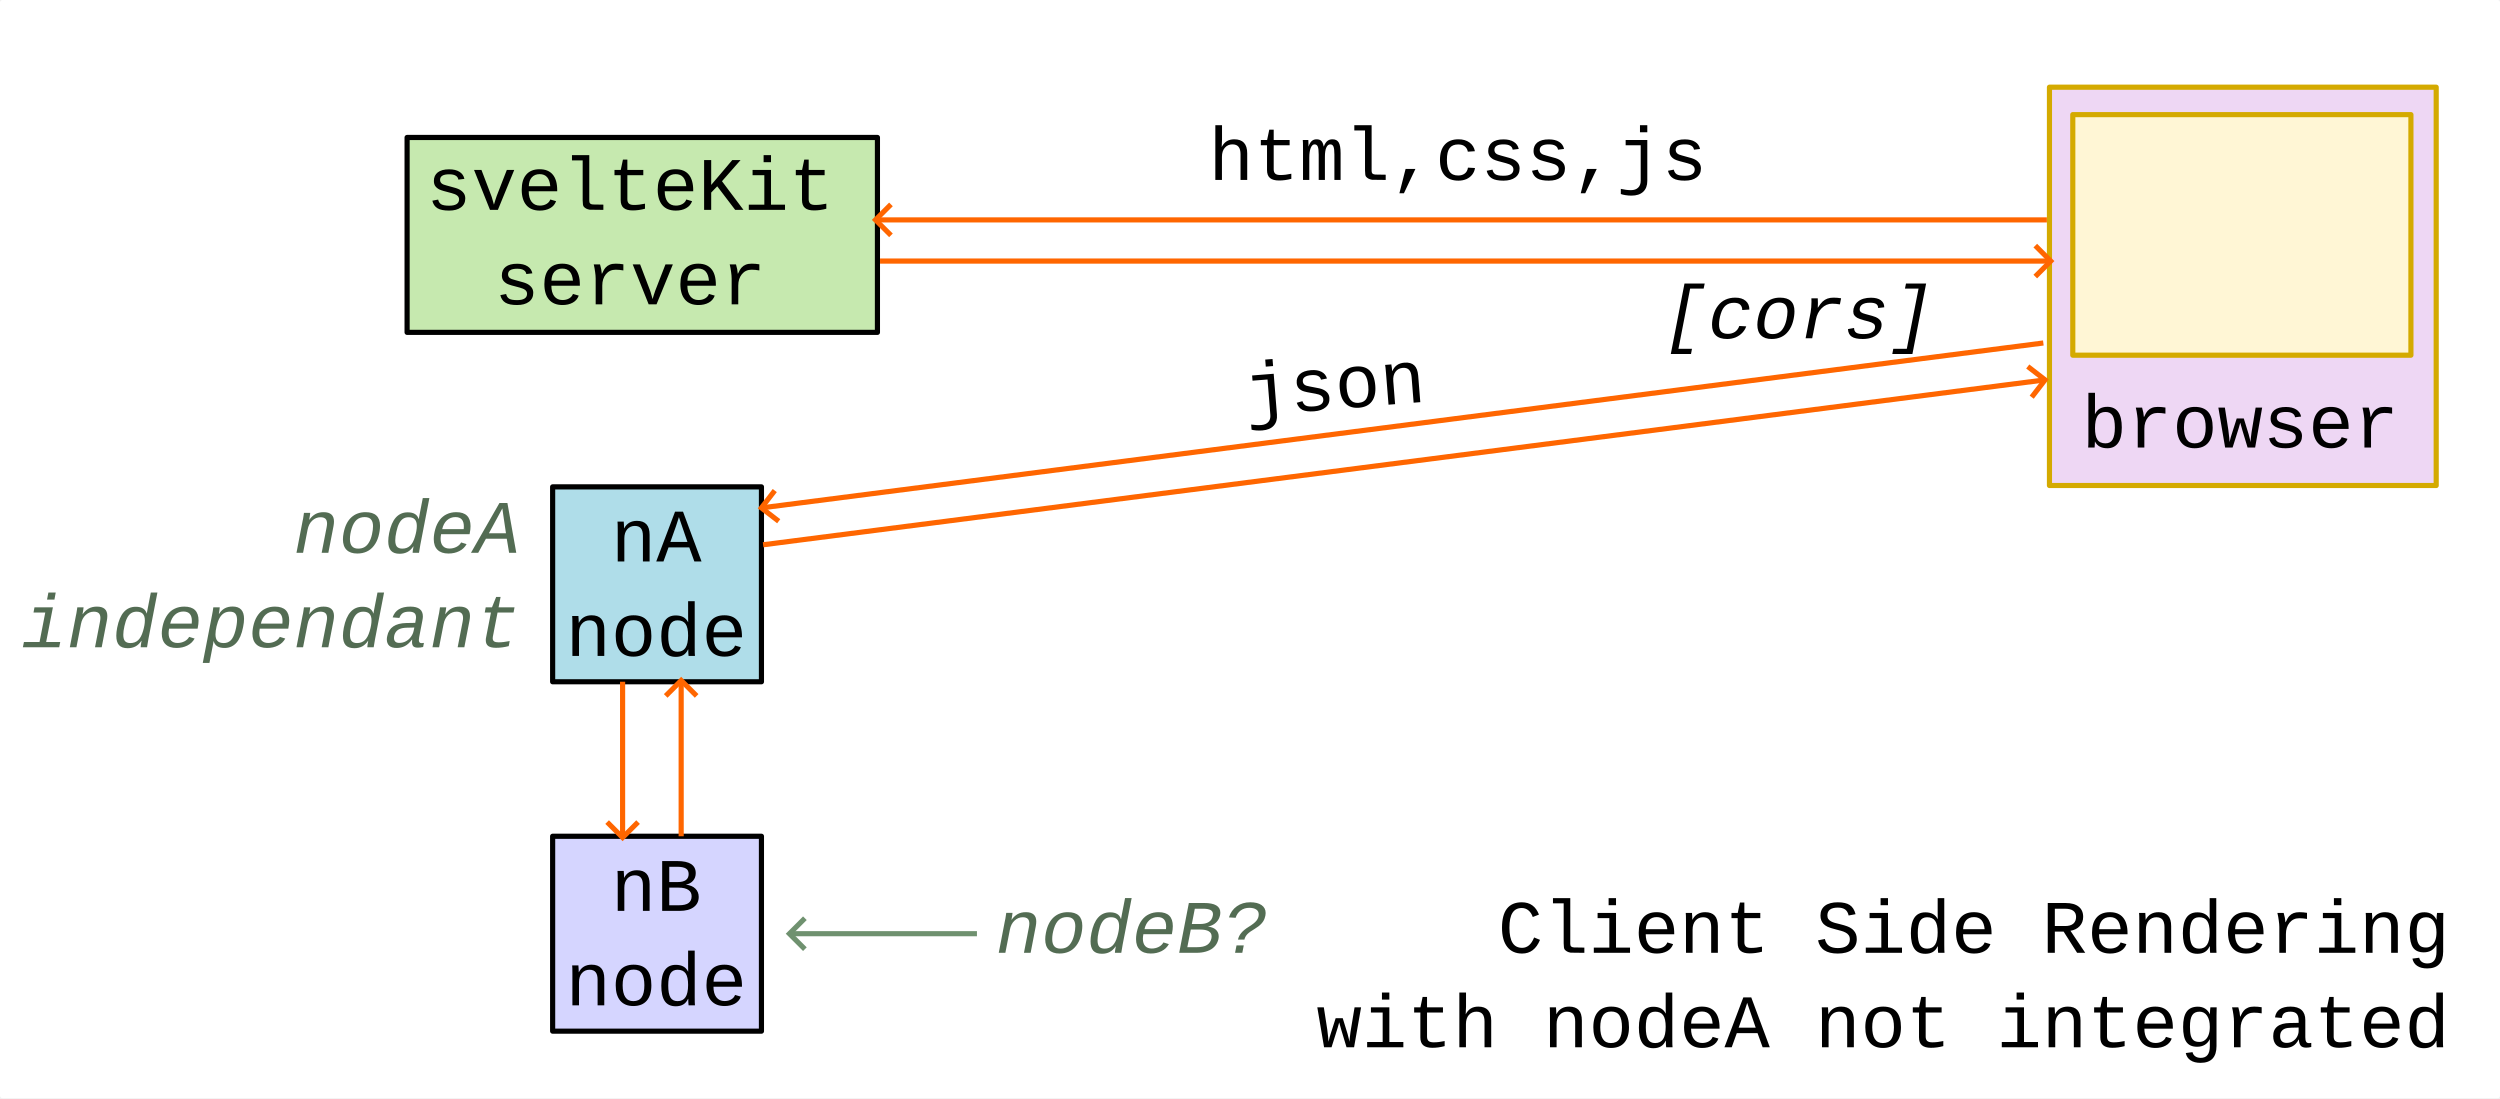
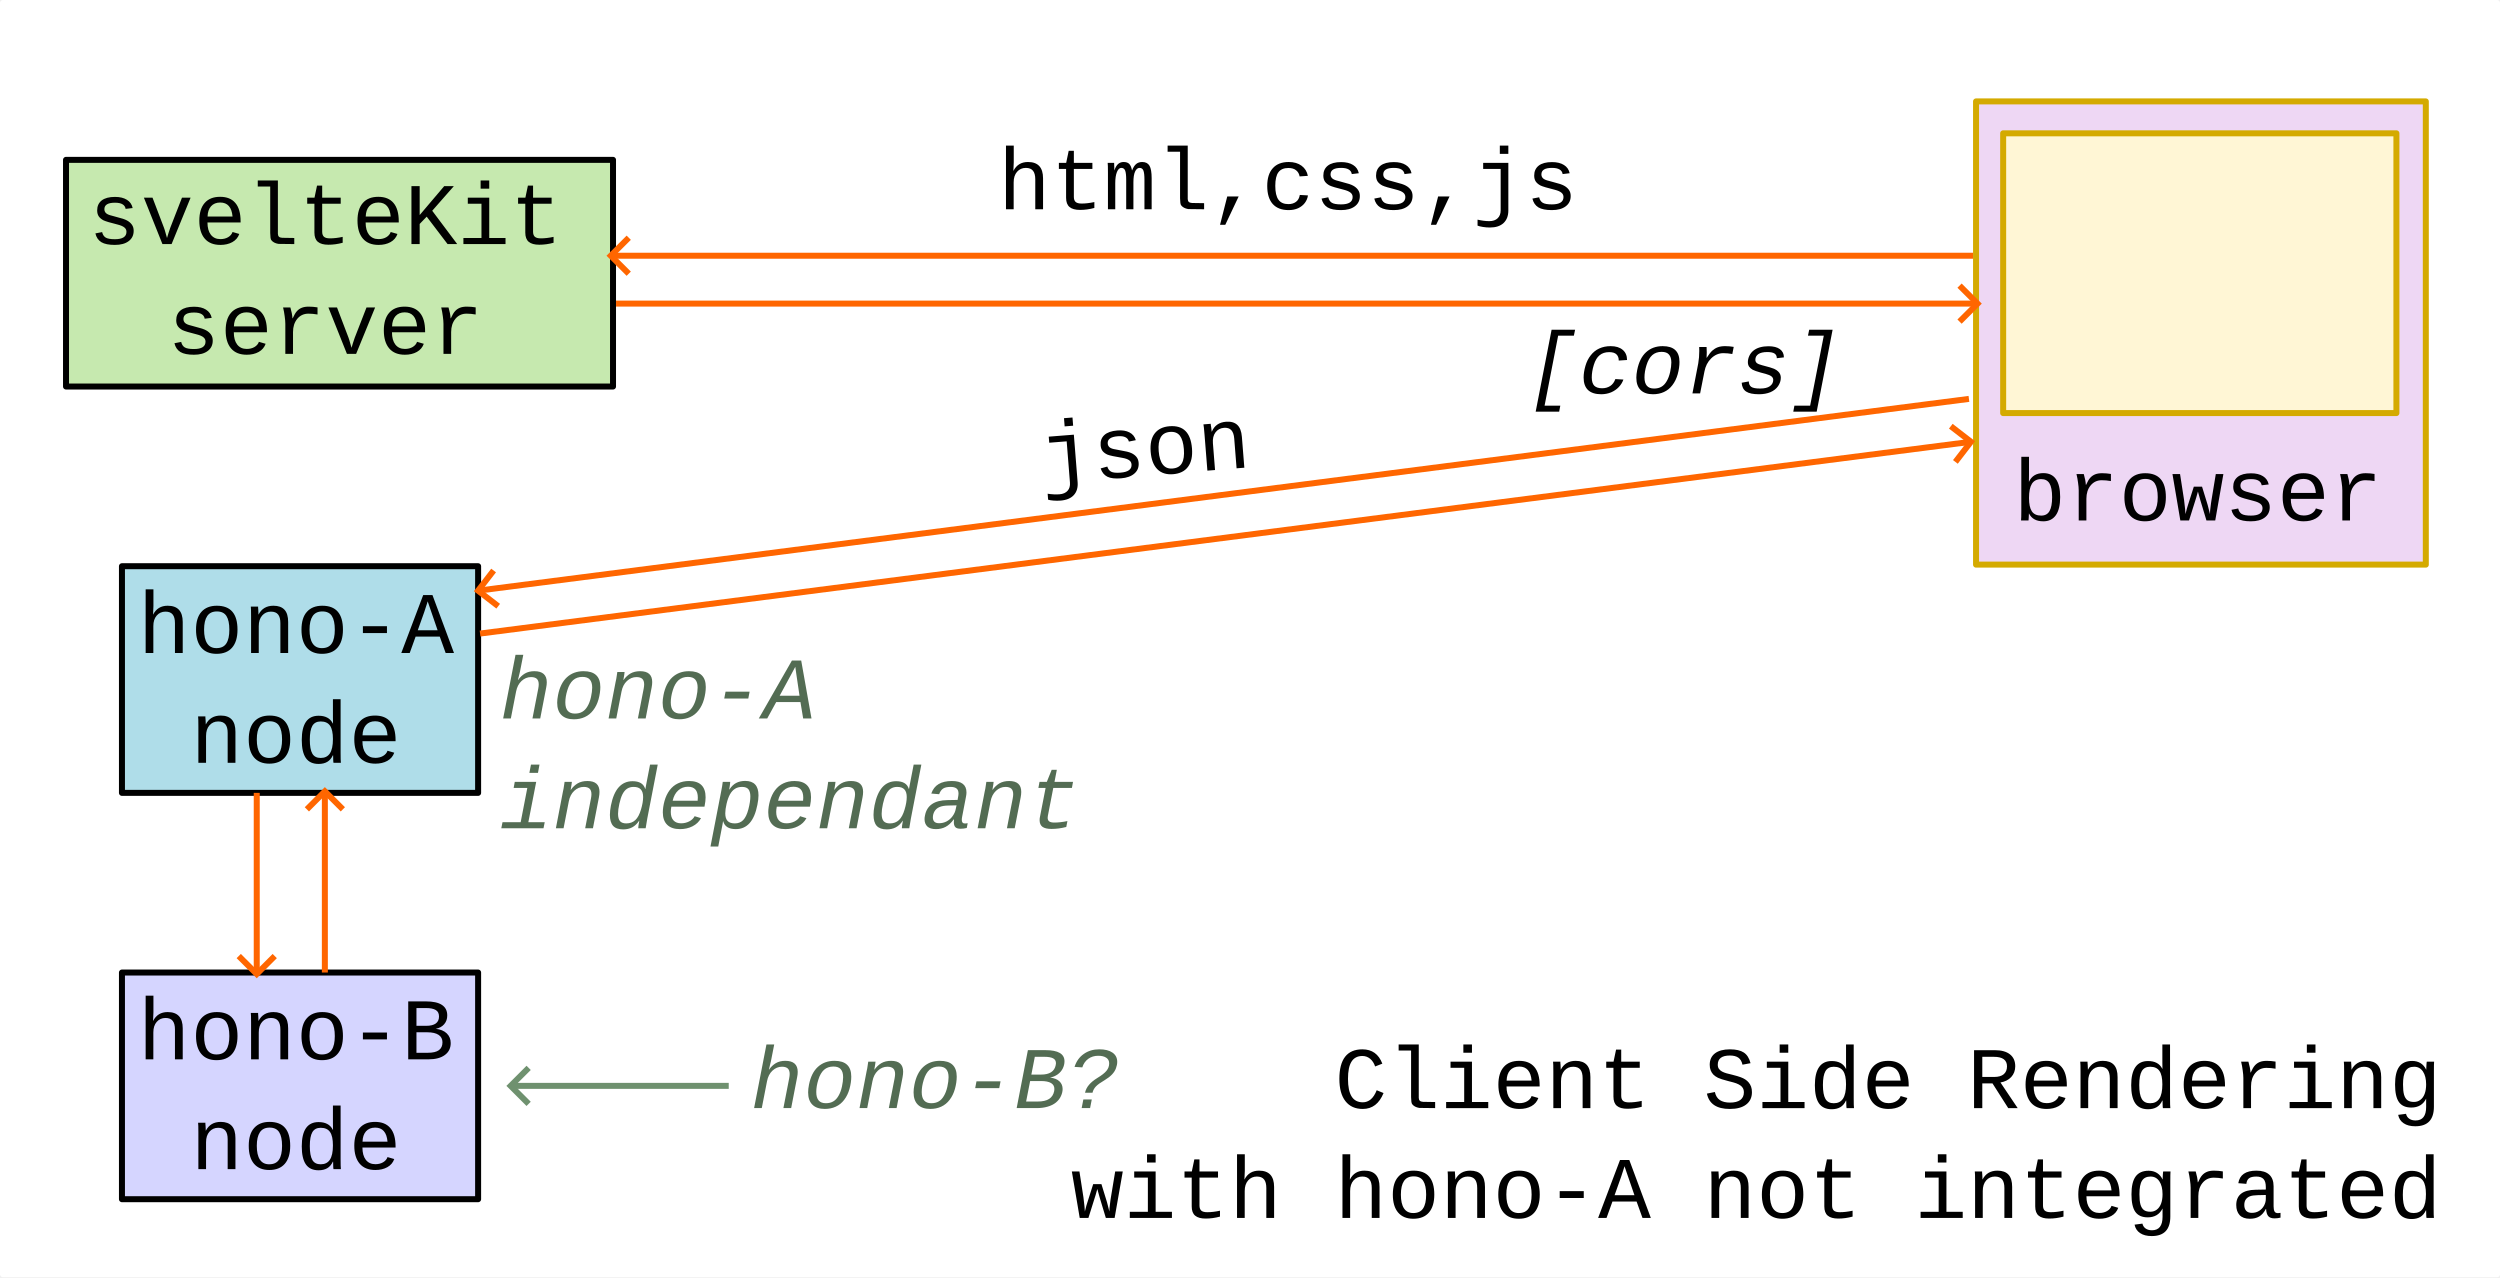
- <svg xmlns="http://www.w3.org/2000/svg" width="485.411" height="213.237" viewBox="0 0 128.432 56.419" version="1.1" id="svg1">
+ <svg xmlns="http://www.w3.org/2000/svg" width="417.389" height="213.237" viewBox="0 0 110.434 56.419" version="1.1" id="svg1">
  <defs id="defs1">
    <rect x="265.782" y="4923.719" width="73.878" height="33.335" id="rect28" />
    <marker style="overflow:visible" id="ArrowWide" refX="0" refY="0" orient="auto-start-reverse" markerWidth="1" markerHeight="1" viewBox="0 0 1 1" preserveAspectRatio="xMidYMid">
      <path style="fill:none;stroke:context-stroke;stroke-width:1;stroke-linecap:butt" d="M 3,-3 0,0 3,3" transform="rotate(180,0.125,0)" id="path1" />
    </marker>
    <rect x="30.632" y="3574.088" width="102.709" height="45.048" id="rect16-4-4-1" />
    <rect x="34.236" y="3655.174" width="91.897" height="59.463" id="rect17-7-8-1" />
    <rect x="21.623" y="1703.706" width="126.134" height="51.354" id="rect70-2-5-7-3-3-9-3" />
    <marker style="overflow:visible" id="ArrowWide-9-1-6-9" refX="0" refY="0" orient="auto-start-reverse" markerWidth="1" markerHeight="1" viewBox="0 0 1 1" preserveAspectRatio="xMidYMid">
      <path style="fill:none;stroke:context-stroke;stroke-width:1;stroke-linecap:butt" d="M 3,-3 0,0 3,3" transform="rotate(180,0.125,0)" id="path1-7-4-3-1" />
    </marker>
    <marker style="overflow:visible" id="ArrowWide-9-9-9-8-96" refX="0" refY="0" orient="auto-start-reverse" markerWidth="1" markerHeight="1" viewBox="0 0 1 1" preserveAspectRatio="xMidYMid">
      <path style="fill:none;stroke:context-stroke;stroke-width:1;stroke-linecap:butt" d="M 3,-3 0,0 3,3" transform="rotate(180,0.125,0)" id="path1-7-3-2-5-9" />
    </marker>
    <rect x="34.236" y="3655.174" width="91.897" height="59.463" id="rect17-8-0-6-3" />
    <marker style="overflow:visible" id="ArrowWide-45-6-1-3" refX="0" refY="0" orient="auto-start-reverse" markerWidth="1" markerHeight="1" viewBox="0 0 1 1" preserveAspectRatio="xMidYMid">
      <path style="fill:none;stroke:context-stroke;stroke-width:1;stroke-linecap:butt" d="M 3,-3 0,0 3,3" transform="rotate(180,0.125,0)" id="path1-03-8-1-8" />
    </marker>
    <marker style="overflow:visible" id="ArrowWide-62-6-9-5-0" refX="0" refY="0" orient="auto-start-reverse" markerWidth="1" markerHeight="1" viewBox="0 0 1 1" preserveAspectRatio="xMidYMid">
      <path style="fill:none;stroke:context-stroke;stroke-width:1;stroke-linecap:butt" d="M 3,-3 0,0 3,3" transform="rotate(180,0.125,0)" id="path1-91-1-2-9-5" />
    </marker>
    <rect x="121.178" y="3633.876" width="172.533" height="40.119" id="rect22-6-8-6" />
    <rect x="133.341" y="3700.26" width="98.655" height="33.51" id="rect24-6-4-64" />
    <marker style="overflow:visible" id="ArrowWide-5-3-5-0-4" refX="0" refY="0" orient="auto-start-reverse" markerWidth="1" markerHeight="1" viewBox="0 0 1 1" preserveAspectRatio="xMidYMid">
      <path style="fill:none;stroke:context-stroke;stroke-width:1;stroke-linecap:butt" d="M 3,-3 0,0 3,3" transform="rotate(180,0.125,0)" id="path1-47-7-0-3-6" />
    </marker>
    <rect x="300" y="3697.519" width="234.717" height="59.463" id="rect25-4-0-2" />
    <rect x="194.677" y="4465.182" width="122.009" height="26.19" id="rect27-9" />
    <marker style="overflow:visible" id="ArrowWide-2" refX="0" refY="0" orient="auto-start-reverse" markerWidth="1" markerHeight="1" viewBox="0 0 1 1" preserveAspectRatio="xMidYMid">
      <path style="fill:none;stroke:context-stroke;stroke-width:1;stroke-linecap:butt" d="M 3,-3 0,0 3,3" transform="rotate(180,0.125,0)" id="path1-20" />
    </marker>
    <rect x="202.715" y="4413.778" width="87.393" height="16.668" id="rect30-7" />
  </defs>
-   <g id="layer1" transform="translate(-0.9865015,-1276.413)">
-     <rect style="fill:#ffffff;stroke:#ffffff;stroke-width:0.265;stroke-linejoin:round;stroke-dasharray:none;stroke-dashoffset:0" id="rect26-7-4-7" width="128.167" height="56.154" x="1.119" y="1276.546" />
+   <g id="layer1" transform="translate(-18.98402,-1276.413)">
+     <rect style="fill:#ffffff;stroke:#ffffff;stroke-width:0.265;stroke-linejoin:round;stroke-dasharray:none;stroke-dashoffset:0" id="rect26-7-4-7" width="110.17" height="56.154" x="19.116" y="1276.546" />
    <text xml:space="preserve" transform="matrix(0.2645833,0,0,0.2645833,11.56157,100.7918)" id="text26-1" style="font-size:14.667px;line-height:normal;font-family:'Liberation Mono';-inkscape-font-specification:'Liberation Mono';text-decoration-color:#000000;white-space:pre;shape-inside:url(#rect27-9);display:inline;fill:#000000;stroke-width:1;-inkscape-stroke:none;stop-color:#000000">
-       <tspan x="194.678" y="4478.232" id="tspan2">html,css,js</tspan>
+       <tspan x="194.678" y="4478.232" id="tspan1">html,css,js</tspan>
    </text>
-     <rect style="fill:#afdde9;stroke:#000000;stroke-width:0.265;stroke-linejoin:round" id="rect19-5-7-4-6" width="10.727" height="10.012" x="29.377" y="1301.425" />
+     <rect style="fill:#afdde9;stroke:#000000;stroke-width:0.265;stroke-linejoin:round" id="rect19-5-7-4-6" width="15.733" height="10.012" x="24.371" y="1301.425" />
    <rect style="fill:#c6e9af;stroke:#000000;stroke-width:0.265;stroke-linejoin:round" id="rect19-27-7-9" width="24.163" height="10.012" x="21.9" y="1283.475" />
    <text xml:space="preserve" transform="matrix(0.2645833,0,0,0.2645833,11.66579,338.0981)" id="text14-2-6-8" style="font-size:14.667px;line-height:normal;font-family:'Liberation Mono';-inkscape-font-specification:'Liberation Mono';text-align:center;text-decoration-color:#000000;white-space:pre;shape-inside:url(#rect16-4-4-1);display:inline;fill:#000000;stroke-width:1;-inkscape-stroke:none;stop-color:#000000" x="38.249" y="0">
-       <tspan x="42.381" y="3587.138" id="tspan3">svelteKit
+       <tspan x="42.381" y="3587.138" id="tspan2">svelteKit
</tspan>
-       <tspan x="55.583" y="3605.472" id="tspan4">server</tspan>
+       <tspan x="55.583" y="3605.472" id="tspan3">server</tspan>
    </text>
-     <text xml:space="preserve" transform="matrix(0.2645833,0,0,0.2645833,13.48309,334.7077)" id="text16-2-7-8" style="font-size:14.667px;line-height:normal;font-family:'Liberation Mono';-inkscape-font-specification:'Liberation Mono';text-align:center;text-decoration-color:#000000;white-space:pre;shape-inside:url(#rect17-7-8-1);display:inline;fill:#000000;stroke-width:1;-inkscape-stroke:none;stop-color:#000000" x="16.479" y="0">
-       <tspan x="71.383" y="3668.224" id="tspan5">nA
+     <text xml:space="preserve" transform="matrix(0.2645833,0,0,0.2645833,10.83725,334.7077)" id="text16-2-7-8" style="font-size:14.667px;line-height:normal;font-family:'Liberation Mono';-inkscape-font-specification:'Liberation Mono';text-align:center;text-decoration-color:#000000;white-space:pre;shape-inside:url(#rect17-7-8-1);display:inline;fill:#000000;stroke-width:1;-inkscape-stroke:none;stop-color:#000000" x="16.479" y="0">
+       <tspan x="53.78" y="3668.224" id="tspan4">hono-A
</tspan>
-       <tspan x="62.582" y="3686.557" id="tspan6">node</tspan>
+       <tspan x="62.582" y="3686.557" id="tspan5">node</tspan>
    </text>
    <rect style="fill:#eed7f4;stroke:#d4aa00;stroke-width:0.265;stroke-linejoin:round" id="rect56-2-8-4-9-8-6-5-0-8-0" width="19.868" height="20.462" x="106.273" y="1280.893" />
    <rect style="fill:#fff6d5;stroke:#d4aa00;stroke-width:0.265;stroke-linejoin:round" id="rect56-2-8-3-4-3-9-9-8-2" width="17.371" height="12.358" x="107.471" y="1282.302" />
    <text xml:space="preserve" transform="matrix(0.2645833,0,0,0.2645833,93.66542,845.1796)" id="text70-6-3-8-2-1-3-7" style="font-size:14.667px;line-height:normal;font-family:'Liberation Mono';-inkscape-font-specification:'Liberation Mono';text-align:center;text-decoration-color:#000000;white-space:pre;shape-inside:url(#rect70-2-5-7-3-3-9-3);display:inline;fill:#000000;stroke-width:1;-inkscape-stroke:none;stop-color:#000000">
-       <tspan x="53.884" y="1716.755" id="tspan7">browser</tspan>
+       <tspan x="53.884" y="1716.755" id="tspan6">browser</tspan>
    </text>
    <path style="fill:#eef4d7;stroke:#ff6600;stroke-width:0.265;stroke-linejoin:round;stroke-dasharray:none;stroke-dashoffset:0;marker-end:url(#ArrowWide-9-1-6-9)" d="M 46.196,1289.825 H 106.273" id="path21-6-7-8-13" />
    <path style="fill:#eef4d7;stroke:#ff6600;stroke-width:0.265;stroke-linejoin:round;stroke-dasharray:none;stroke-dashoffset:0;marker-end:url(#ArrowWide-9-9-9-8-96)" d="M 106.141,1287.709 H 46.029" id="path21-6-9-7-9-2" />
-     <rect style="fill:#d5d5ff;stroke:#000000;stroke-width:0.265;stroke-linejoin:round" id="rect19-5-6-1-6-1" width="10.727" height="10.012" x="29.377" y="1319.374" />
-     <text xml:space="preserve" transform="matrix(0.2645833,0,0,0.2645833,13.48309,352.657)" id="text16-3-1-4-59" style="font-size:14.667px;line-height:normal;font-family:'Liberation Mono';-inkscape-font-specification:'Liberation Mono';text-align:center;text-decoration-color:#000000;white-space:pre;shape-inside:url(#rect17-8-0-6-3);display:inline;fill:#000000;stroke-width:1;-inkscape-stroke:none;stop-color:#000000" x="16.479" y="0">
-       <tspan x="71.383" y="3668.224" id="tspan8">nB
+     <rect style="fill:#d5d5ff;stroke:#000000;stroke-width:0.265;stroke-linejoin:round" id="rect19-5-6-1-6-1" width="15.733" height="10.012" x="24.371" y="1319.374" />
+     <text xml:space="preserve" transform="matrix(0.2645833,0,0,0.2645833,10.83725,352.657)" id="text16-3-1-4-59" style="font-size:14.667px;line-height:normal;font-family:'Liberation Mono';-inkscape-font-specification:'Liberation Mono';text-align:center;text-decoration-color:#000000;white-space:pre;shape-inside:url(#rect17-8-0-6-3);display:inline;fill:#000000;stroke-width:1;-inkscape-stroke:none;stop-color:#000000" x="16.479" y="0">
+       <tspan x="53.78" y="3668.224" id="tspan7">hono-B
</tspan>
-       <tspan x="62.582" y="3686.557" id="tspan9">node</tspan>
+       <tspan x="62.582" y="3686.557" id="tspan8">node</tspan>
    </text>
-     <path style="fill:#ff6600;stroke:#ff6600;stroke-width:0.265;stroke-linejoin:round;marker-end:url(#ArrowWide-45-6-1-3)" d="m 32.971,1311.436 v 7.938" id="path19-0-5-3-49" />
-     <path style="fill:#ff6600;stroke:#ff6600;stroke-width:0.265;stroke-linejoin:round;marker-end:url(#ArrowWide-62-6-9-5-0)" d="m 35.98,1319.374 v -7.938" id="path19-7-6-9-3-1" />
-     <text xml:space="preserve" transform="matrix(0.2645833,0,0,0.2645833,-50.00298,339.8966)" id="text22-7-8-0" style="font-style:italic;font-variant:normal;font-weight:normal;font-stretch:normal;font-size:14.667px;line-height:normal;font-family:'Liberation Mono';-inkscape-font-specification:'Liberation Mono Italic';text-align:end;text-decoration-color:#000000;white-space:pre;shape-inside:url(#rect22-6-8-6);display:inline;fill:#536c53;stroke-width:1;-inkscape-stroke:none;stop-color:#000000" x="95.441" y="0">
-       <tspan x="249.704" y="3646.927" id="tspan10">nodeA
+     <path style="fill:#ff6600;stroke:#ff6600;stroke-width:0.265;stroke-linejoin:round;marker-end:url(#ArrowWide-45-6-1-3)" d="m 30.325,1311.436 v 7.938" id="path19-0-5-3-49" />
+     <path style="fill:#ff6600;stroke:#ff6600;stroke-width:0.265;stroke-linejoin:round;marker-end:url(#ArrowWide-62-6-9-5-0)" d="m 33.334,1319.374 v -7.938" id="path19-7-6-9-3-1" />
+     <text xml:space="preserve" transform="matrix(0.2645833,0,0,0.2645833,8.995488,343.2339)" id="text22-7-8-0" style="font-style:italic;font-variant:normal;font-weight:normal;font-stretch:normal;font-size:14.667px;line-height:normal;font-family:'Liberation Mono';-inkscape-font-specification:'Liberation Mono Italic';text-align:start;text-decoration-color:#000000;white-space:pre;shape-inside:url(#rect22-6-8-6);display:inline;fill:#536c53;stroke-width:1;-inkscape-stroke:none;stop-color:#000000" x="-0.344" y="0">
+       <tspan x="121.178" y="3646.927" id="tspan9">hono-A
</tspan>
-       <tspan x="196.895" y="3665.261" id="tspan11">independant</tspan>
+       <tspan x="121.178" y="3665.261" id="tspan10">independant</tspan>
    </text>
    <text xml:space="preserve" transform="matrix(0.2645833,0,0,0.2645833,16.86195,342.8818)" id="text24-6-6-5" style="font-style:italic;font-variant:normal;font-weight:normal;font-stretch:normal;font-size:14.667px;line-height:normal;font-family:'Liberation Mono';-inkscape-font-specification:'Liberation Mono Italic';text-decoration-color:#000000;white-space:pre;shape-inside:url(#rect24-6-4-64);display:inline;fill:#536c53;stroke-width:1;-inkscape-stroke:none;stop-color:#000000">
-       <tspan x="133.342" y="3713.31" id="tspan12">nodeB?</tspan>
+       <tspan x="133.342" y="3713.31" id="tspan11">hono-B?</tspan>
    </text>
    <path style="fill:#eef4d7;stroke:#6f916f;stroke-width:0.265;stroke-linejoin:round;stroke-dasharray:none;stroke-dashoffset:0;marker-end:url(#ArrowWide-5-3-5-0-4)" d="M 51.175,1324.38 H 41.607" id="path21-5-5-6-4-0" />
    <text xml:space="preserve" transform="matrix(0.2645833,0,0,0.2645833,-14.64013,343.6074)" id="text25-5-8-48" style="font-size:14.667px;line-height:normal;font-family:'Liberation Mono';-inkscape-font-specification:'Liberation Mono';text-align:end;text-decoration-color:#000000;white-space:pre;shape-inside:url(#rect25-4-0-2);display:inline;fill:#000000;stroke-width:1;-inkscape-stroke:none;stop-color:#000000" x="218.597" y="0">
-       <tspan x="349.886" y="3710.57" id="tspan13">Client Side Rendering
+       <tspan x="349.886" y="3710.57" id="tspan12">Client Side Rendering
</tspan>
-       <tspan x="314.68" y="3728.903" id="tspan14">with nodeA not integrated</tspan>
+       <tspan x="305.879" y="3728.903" id="tspan13">with hono-A not integrated</tspan>
    </text>
    <path style="fill:#ffffff;stroke:#ff6600;stroke-width:0.265;stroke-linejoin:round;stroke-dasharray:none;stroke-dashoffset:0;marker-start:url(#ArrowWide)" d="m 40.167,1302.496 65.792,-8.463" id="path31" />
    <path style="fill:#ffffff;stroke:#ff6600;stroke-width:0.265;stroke-linejoin:round;stroke-dasharray:none;stroke-dashoffset:0;marker-start:url(#ArrowWide-2)" d="m 105.982,1295.936 -65.792,8.463" id="path31-5" />
    <text xml:space="preserve" transform="matrix(0.2637536,-0.02093753,0.02093753,0.2637536,-81.14996,134.4358)" id="text30-3" style="font-size:14.667px;line-height:normal;font-family:'Liberation Mono';-inkscape-font-specification:'Liberation Mono';text-decoration-color:#000000;white-space:pre;shape-inside:url(#rect30-7);display:inline;fill:#000000;stroke-width:1;-inkscape-stroke:none;stop-color:#000000">
-       <tspan x="202.715" y="4426.827" id="tspan15">json</tspan>
+       <tspan x="202.715" y="4426.827" id="tspan14">json</tspan>
    </text>
    <text xml:space="preserve" transform="matrix(0.2645833,0,0,0.2645833,10.50298,-12.39564)" id="text15" style="font-style:italic;font-variant:normal;font-weight:normal;font-stretch:normal;font-size:14.667px;line-height:normal;font-family:'Liberation Mono';-inkscape-font-specification:'Liberation Mono Italic';text-align:end;text-decoration-color:#000000;white-space:pre;shape-inside:url(#rect28);fill:#000000;stroke-width:1;-inkscape-stroke:none;stop-color:#000000">
-       <tspan x="286.851" y="4936.769" id="tspan16">[cors]</tspan>
+       <tspan x="286.851" y="4936.769" id="tspan15">[cors]</tspan>
    </text>
  </g>
</svg>
